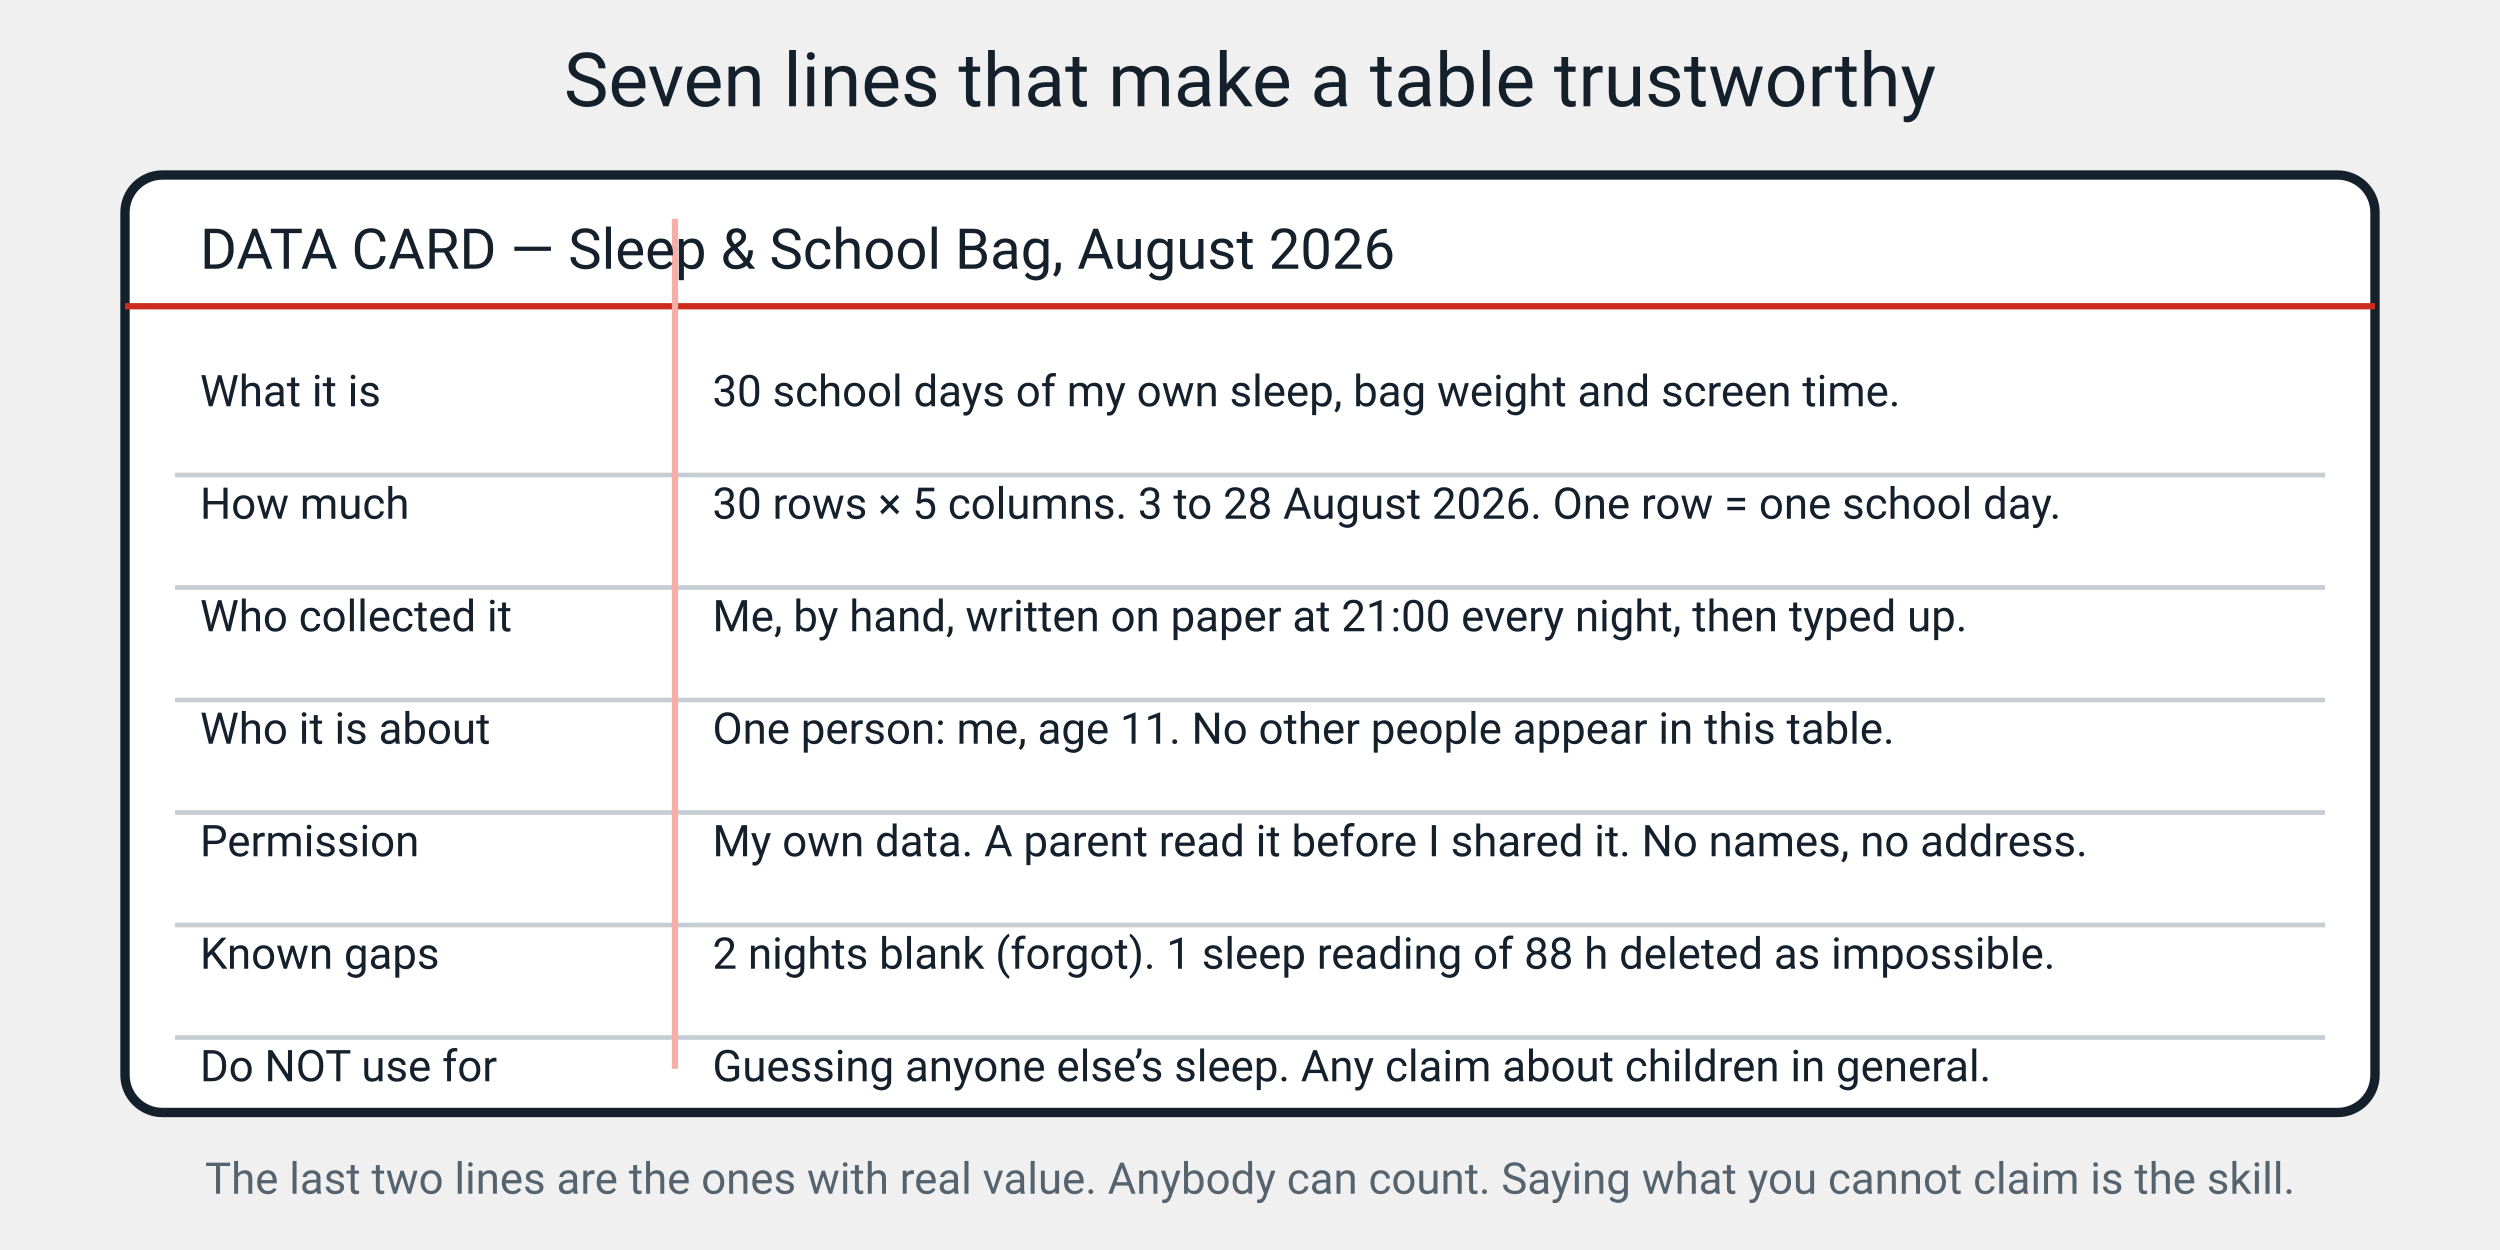
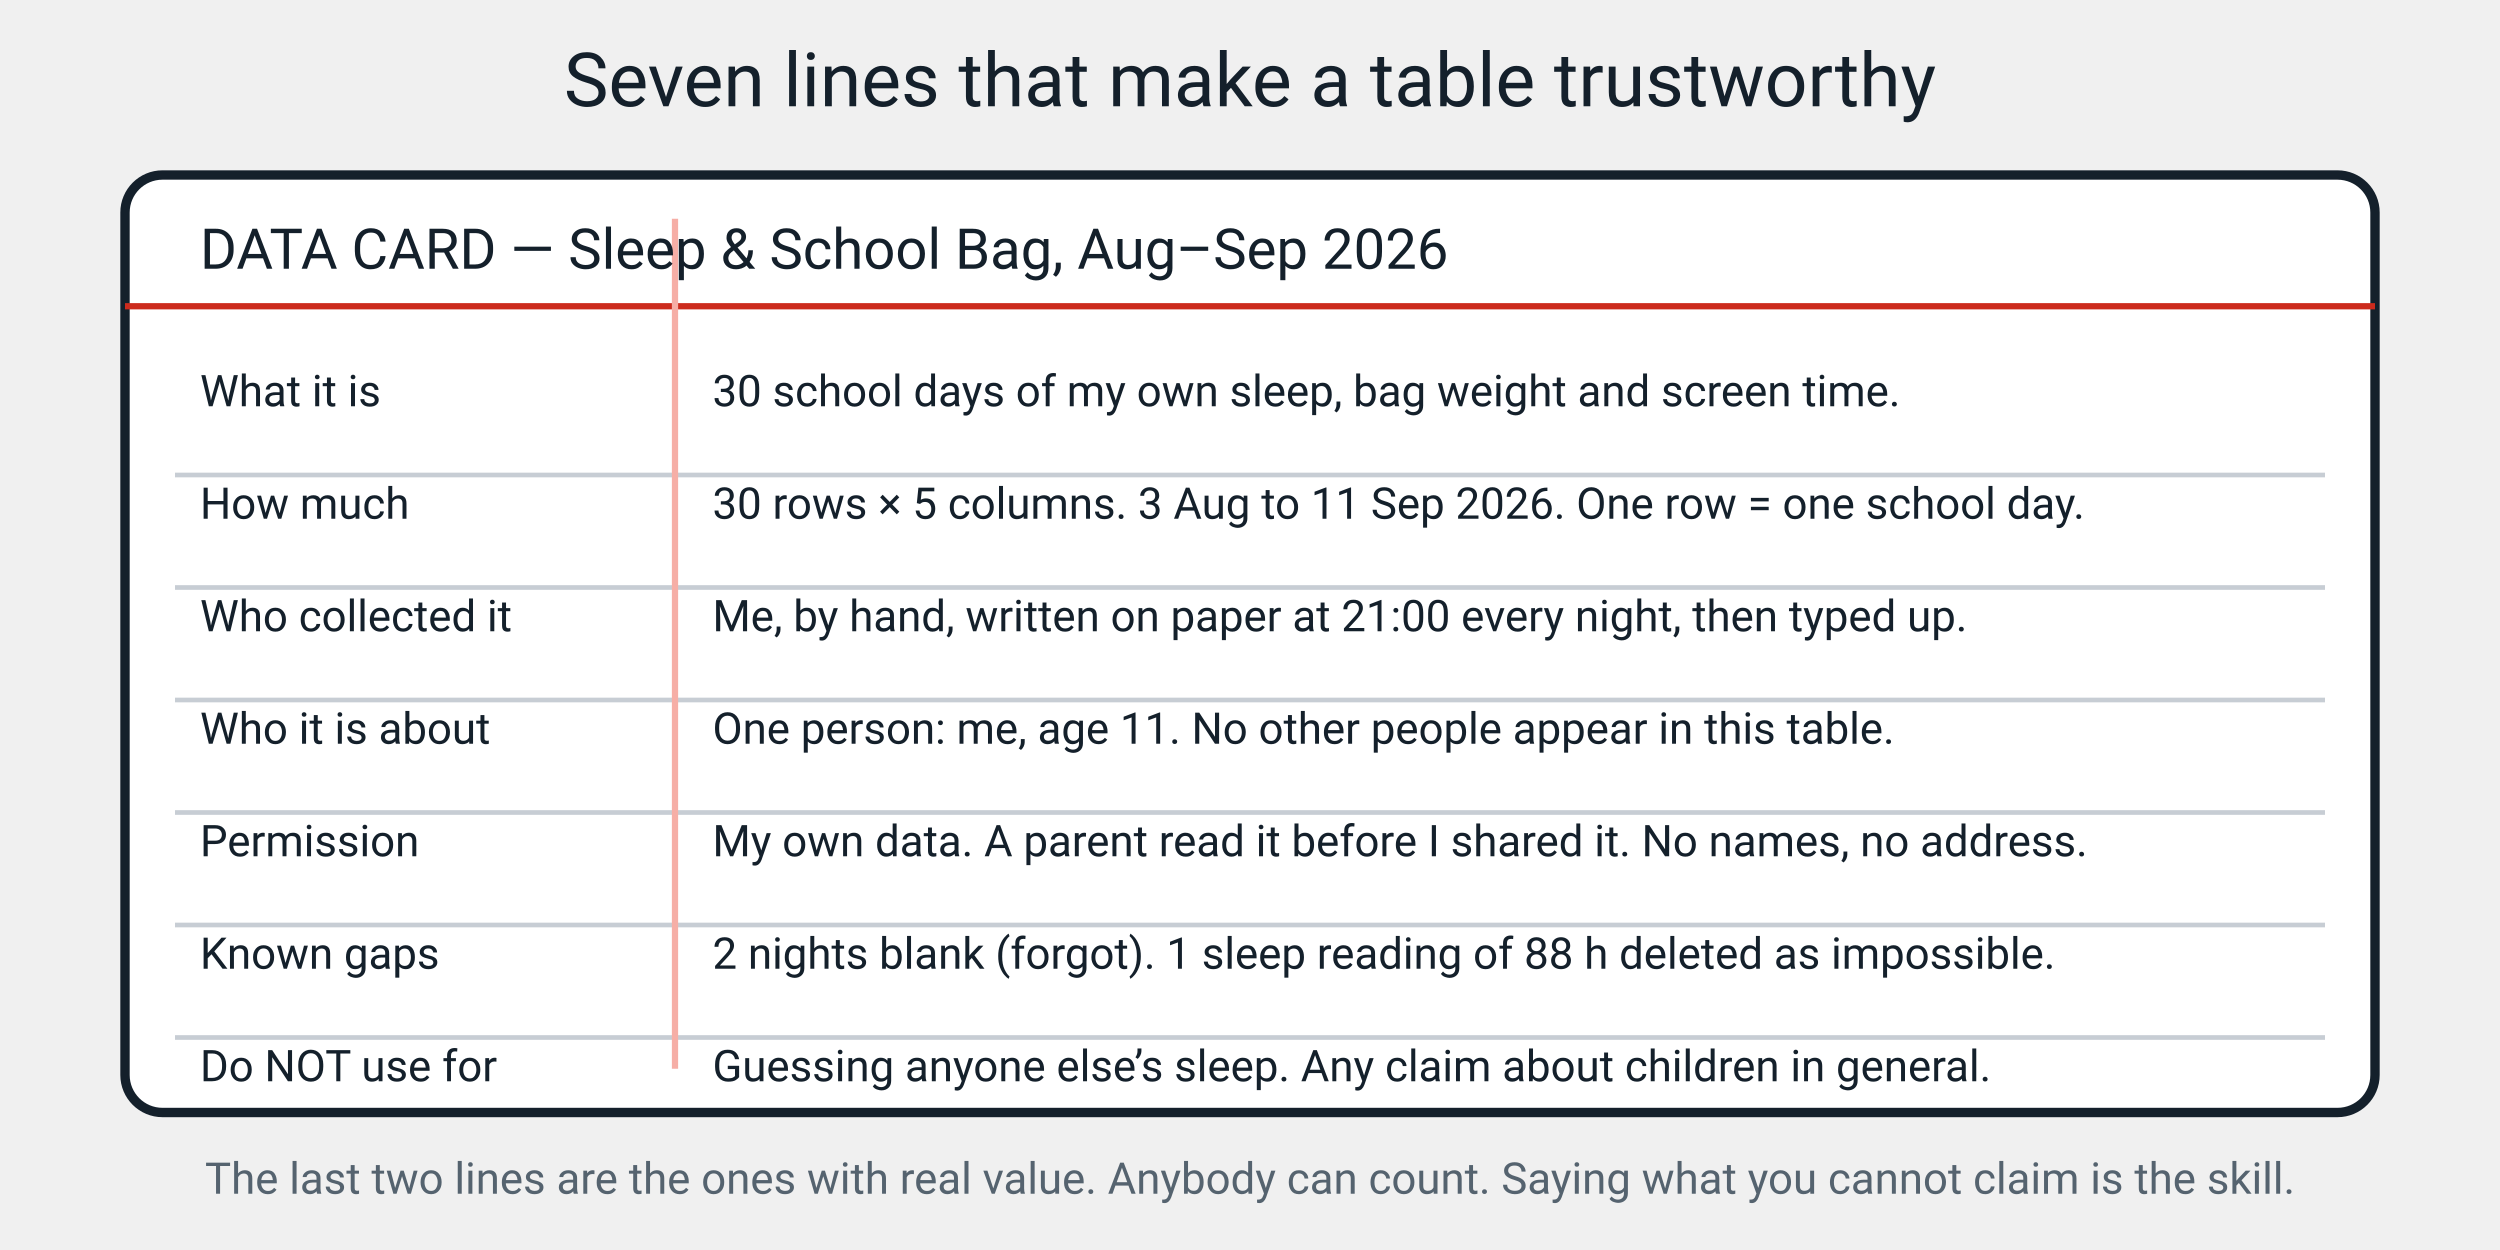
<svg xmlns="http://www.w3.org/2000/svg" viewBox="0 0 800 400" role="img">
  <text x="400" y="34" font-family="ui-sans-serif, system-ui, -apple-system, 'Segoe UI', Roboto, sans-serif" font-size="24" fill="#14202B" text-anchor="middle">Seven lines that make a table trustworthy</text>
  <rect x="40" y="56" width="720" height="300" rx="12" fill="#FFFFFF" stroke="#14202B" stroke-width="3" stroke-linejoin="round" />
  <line x1="40" y1="98" x2="760" y2="98" stroke="#CC2B1D" stroke-width="2" />
  <g stroke="#C7CDD4" stroke-width="1.5">
    <line x1="56" y1="152" x2="744" y2="152" />
    <line x1="56" y1="188" x2="744" y2="188" />
    <line x1="56" y1="224" x2="744" y2="224" />
    <line x1="56" y1="260" x2="744" y2="260" />
    <line x1="56" y1="296" x2="744" y2="296" />
    <line x1="56" y1="332" x2="744" y2="332" />
  </g>
  <line x1="216" y1="70" x2="216" y2="342" stroke="#F6AEA6" stroke-width="2" />
-   <text x="64" y="86" font-family="ui-sans-serif, system-ui, -apple-system, 'Segoe UI', Roboto, sans-serif" font-size="18" fill="#14202B">DATA CARD — Sleep &amp; School Bag, August 2026</text>
+   <text x="64" y="86" font-family="ui-sans-serif, system-ui, -apple-system, 'Segoe UI', Roboto, sans-serif" font-size="18" fill="#14202B">DATA CARD — Sleep &amp; School Bag, Aug–Sep 2026</text>
  <g font-family="ui-sans-serif, system-ui, -apple-system, 'Segoe UI', Roboto, sans-serif" font-size="14" fill="#14202B">
    <text x="64" y="130">What it is</text>
    <text x="228" y="130">30 school days of my own sleep, bag weight and screen time.</text>
    <text x="64" y="166">How much</text>
-     <text x="228" y="166">30 rows × 5 columns. 3 to 28 August 2026. One row = one school day.</text>
+     <text x="228" y="166">30 rows × 5 columns. 3 Aug to 11 Sep 2026. One row = one school day.</text>
    <text x="64" y="202">Who collected it</text>
    <text x="228" y="202">Me, by hand, written on paper at 21:00 every night, then typed up.</text>
    <text x="64" y="238">Who it is about</text>
    <text x="228" y="238">One person: me, age 11. No other people appear in this table.</text>
    <text x="64" y="274">Permission</text>
    <text x="228" y="274">My own data. A parent read it before I shared it. No names, no address.</text>
    <text x="64" y="310">Known gaps</text>
    <text x="228" y="310">2 nights blank (forgot). 1 sleep reading of 88 h deleted as impossible.</text>
    <text x="64" y="346">Do NOT use for</text>
    <text x="228" y="346">Guessing anyone else’s sleep. Any claim about children in general.</text>
  </g>
  <text x="400" y="382" font-family="ui-sans-serif, system-ui, -apple-system, 'Segoe UI', Roboto, sans-serif" font-size="14" fill="#55636F" text-anchor="middle">The last two lines are the ones with real value. Anybody can count. Saying what you cannot claim is the skill.</text>
</svg>
